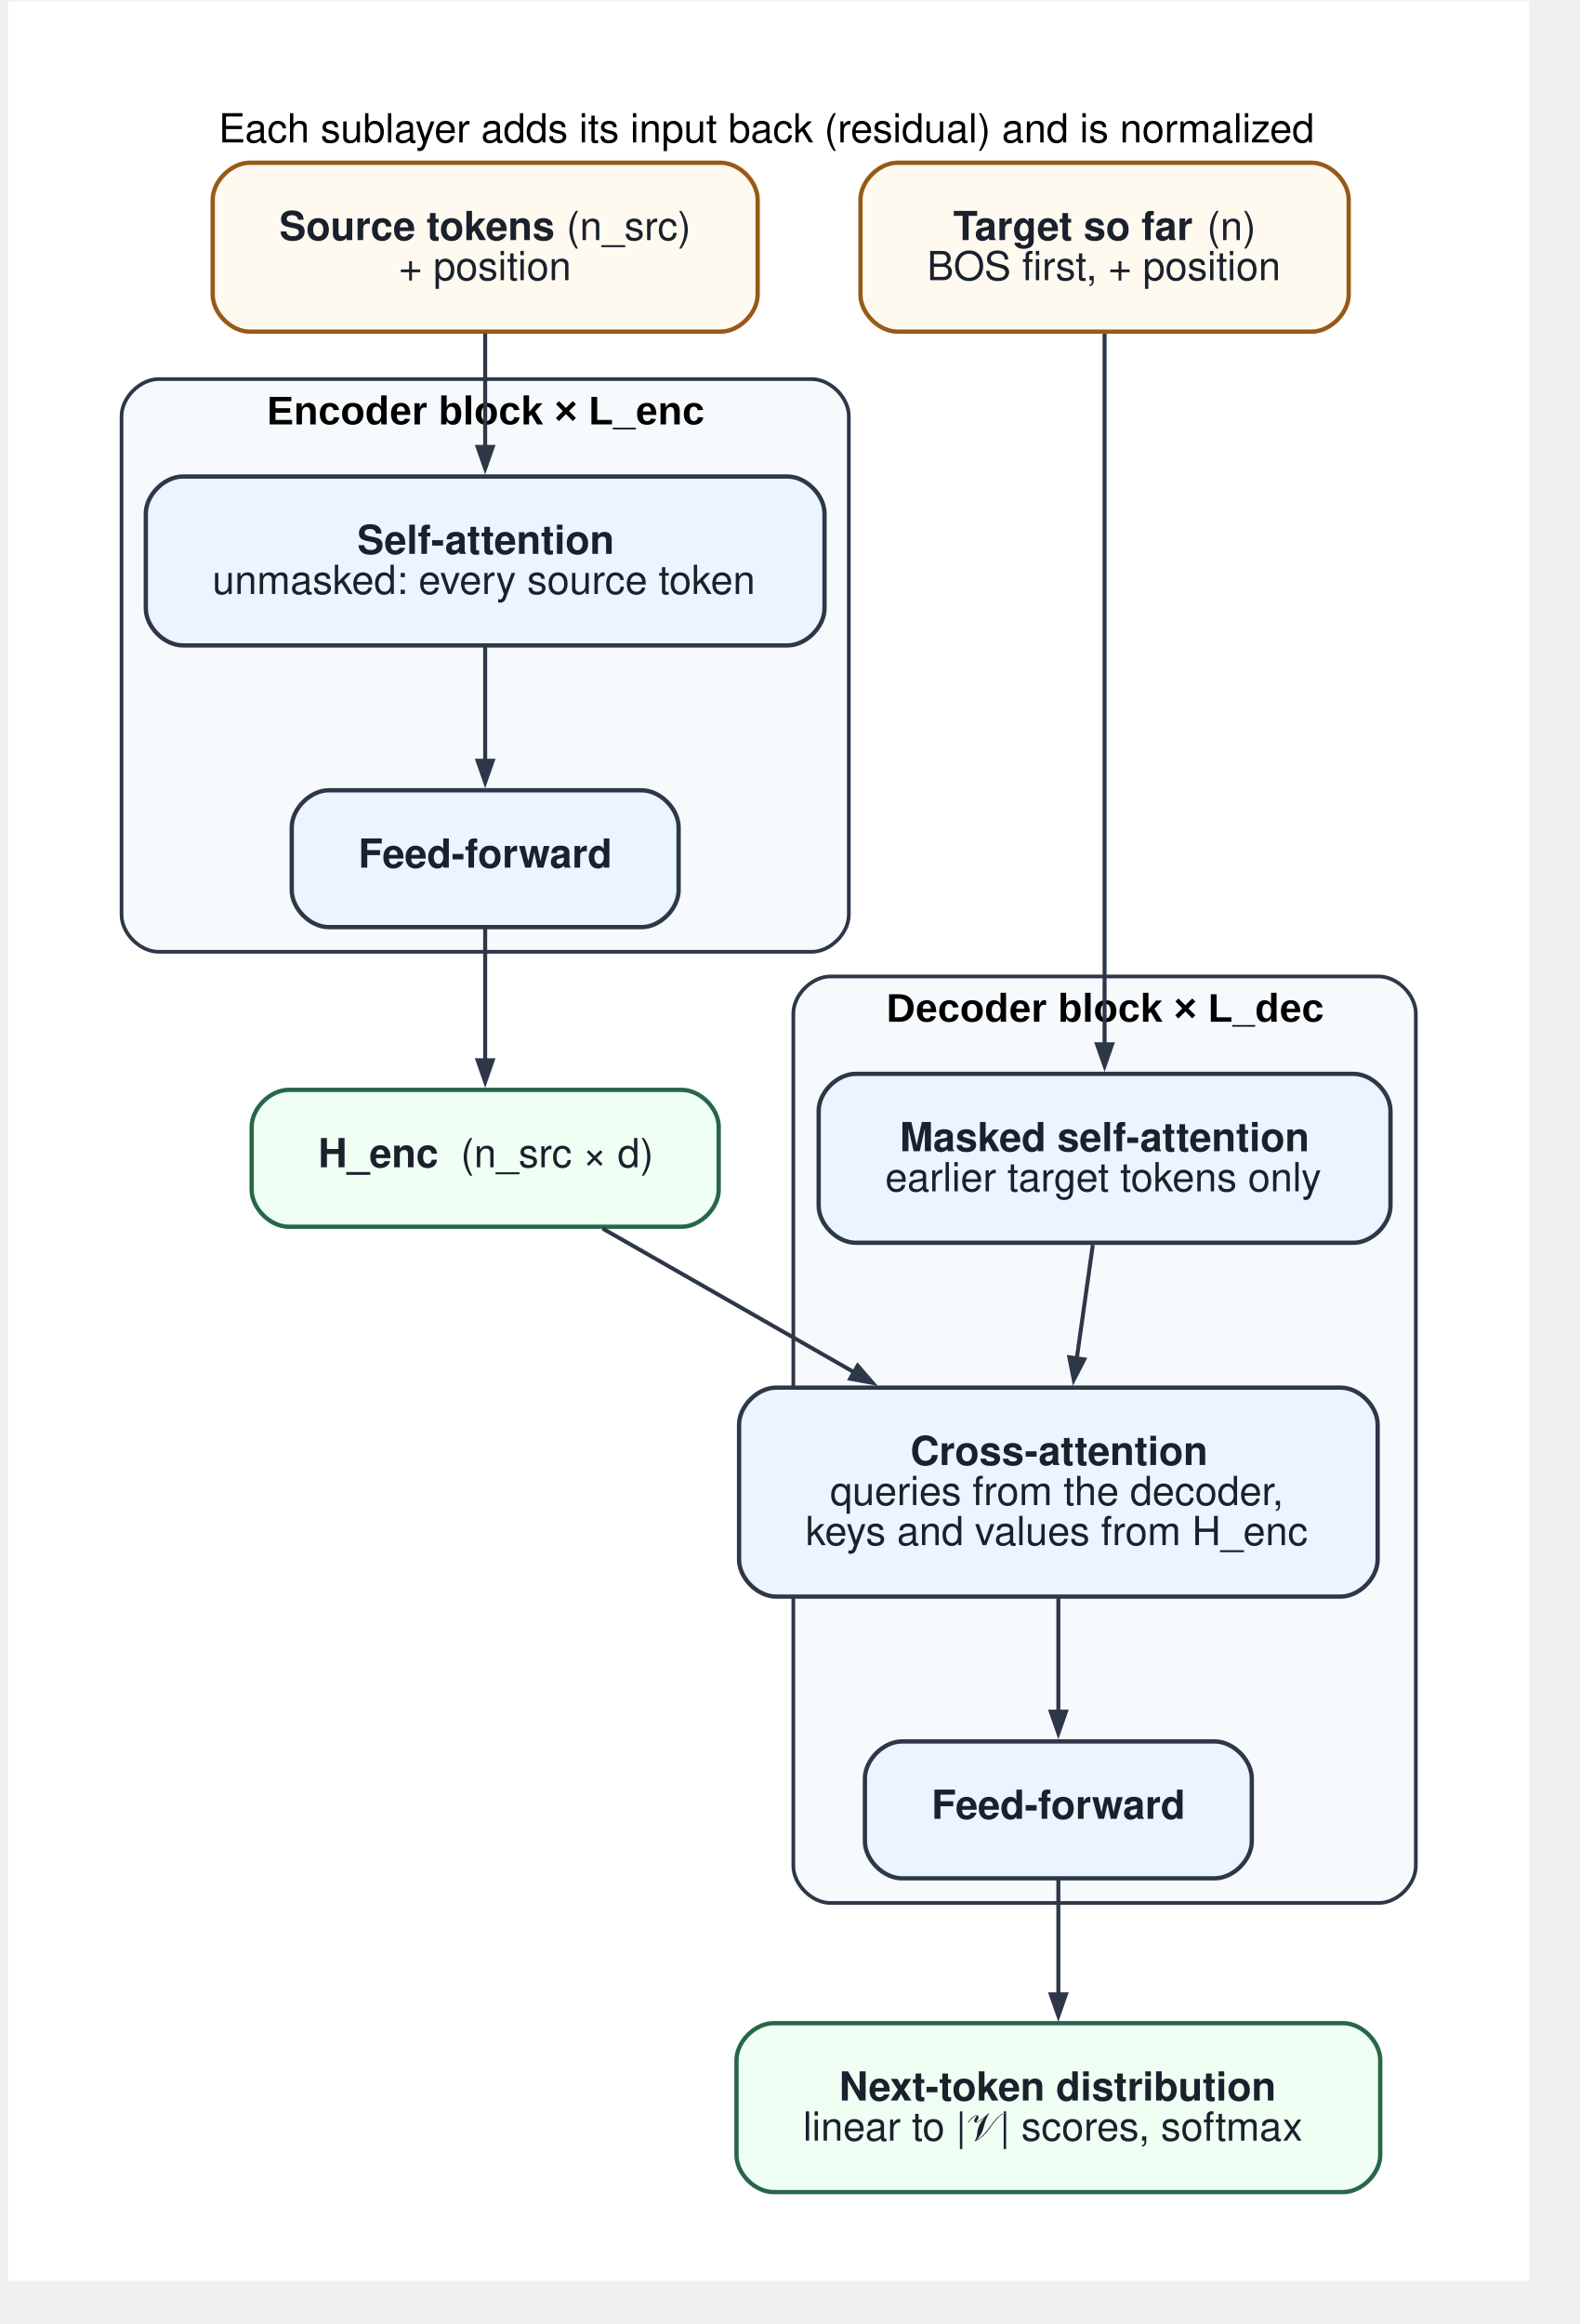
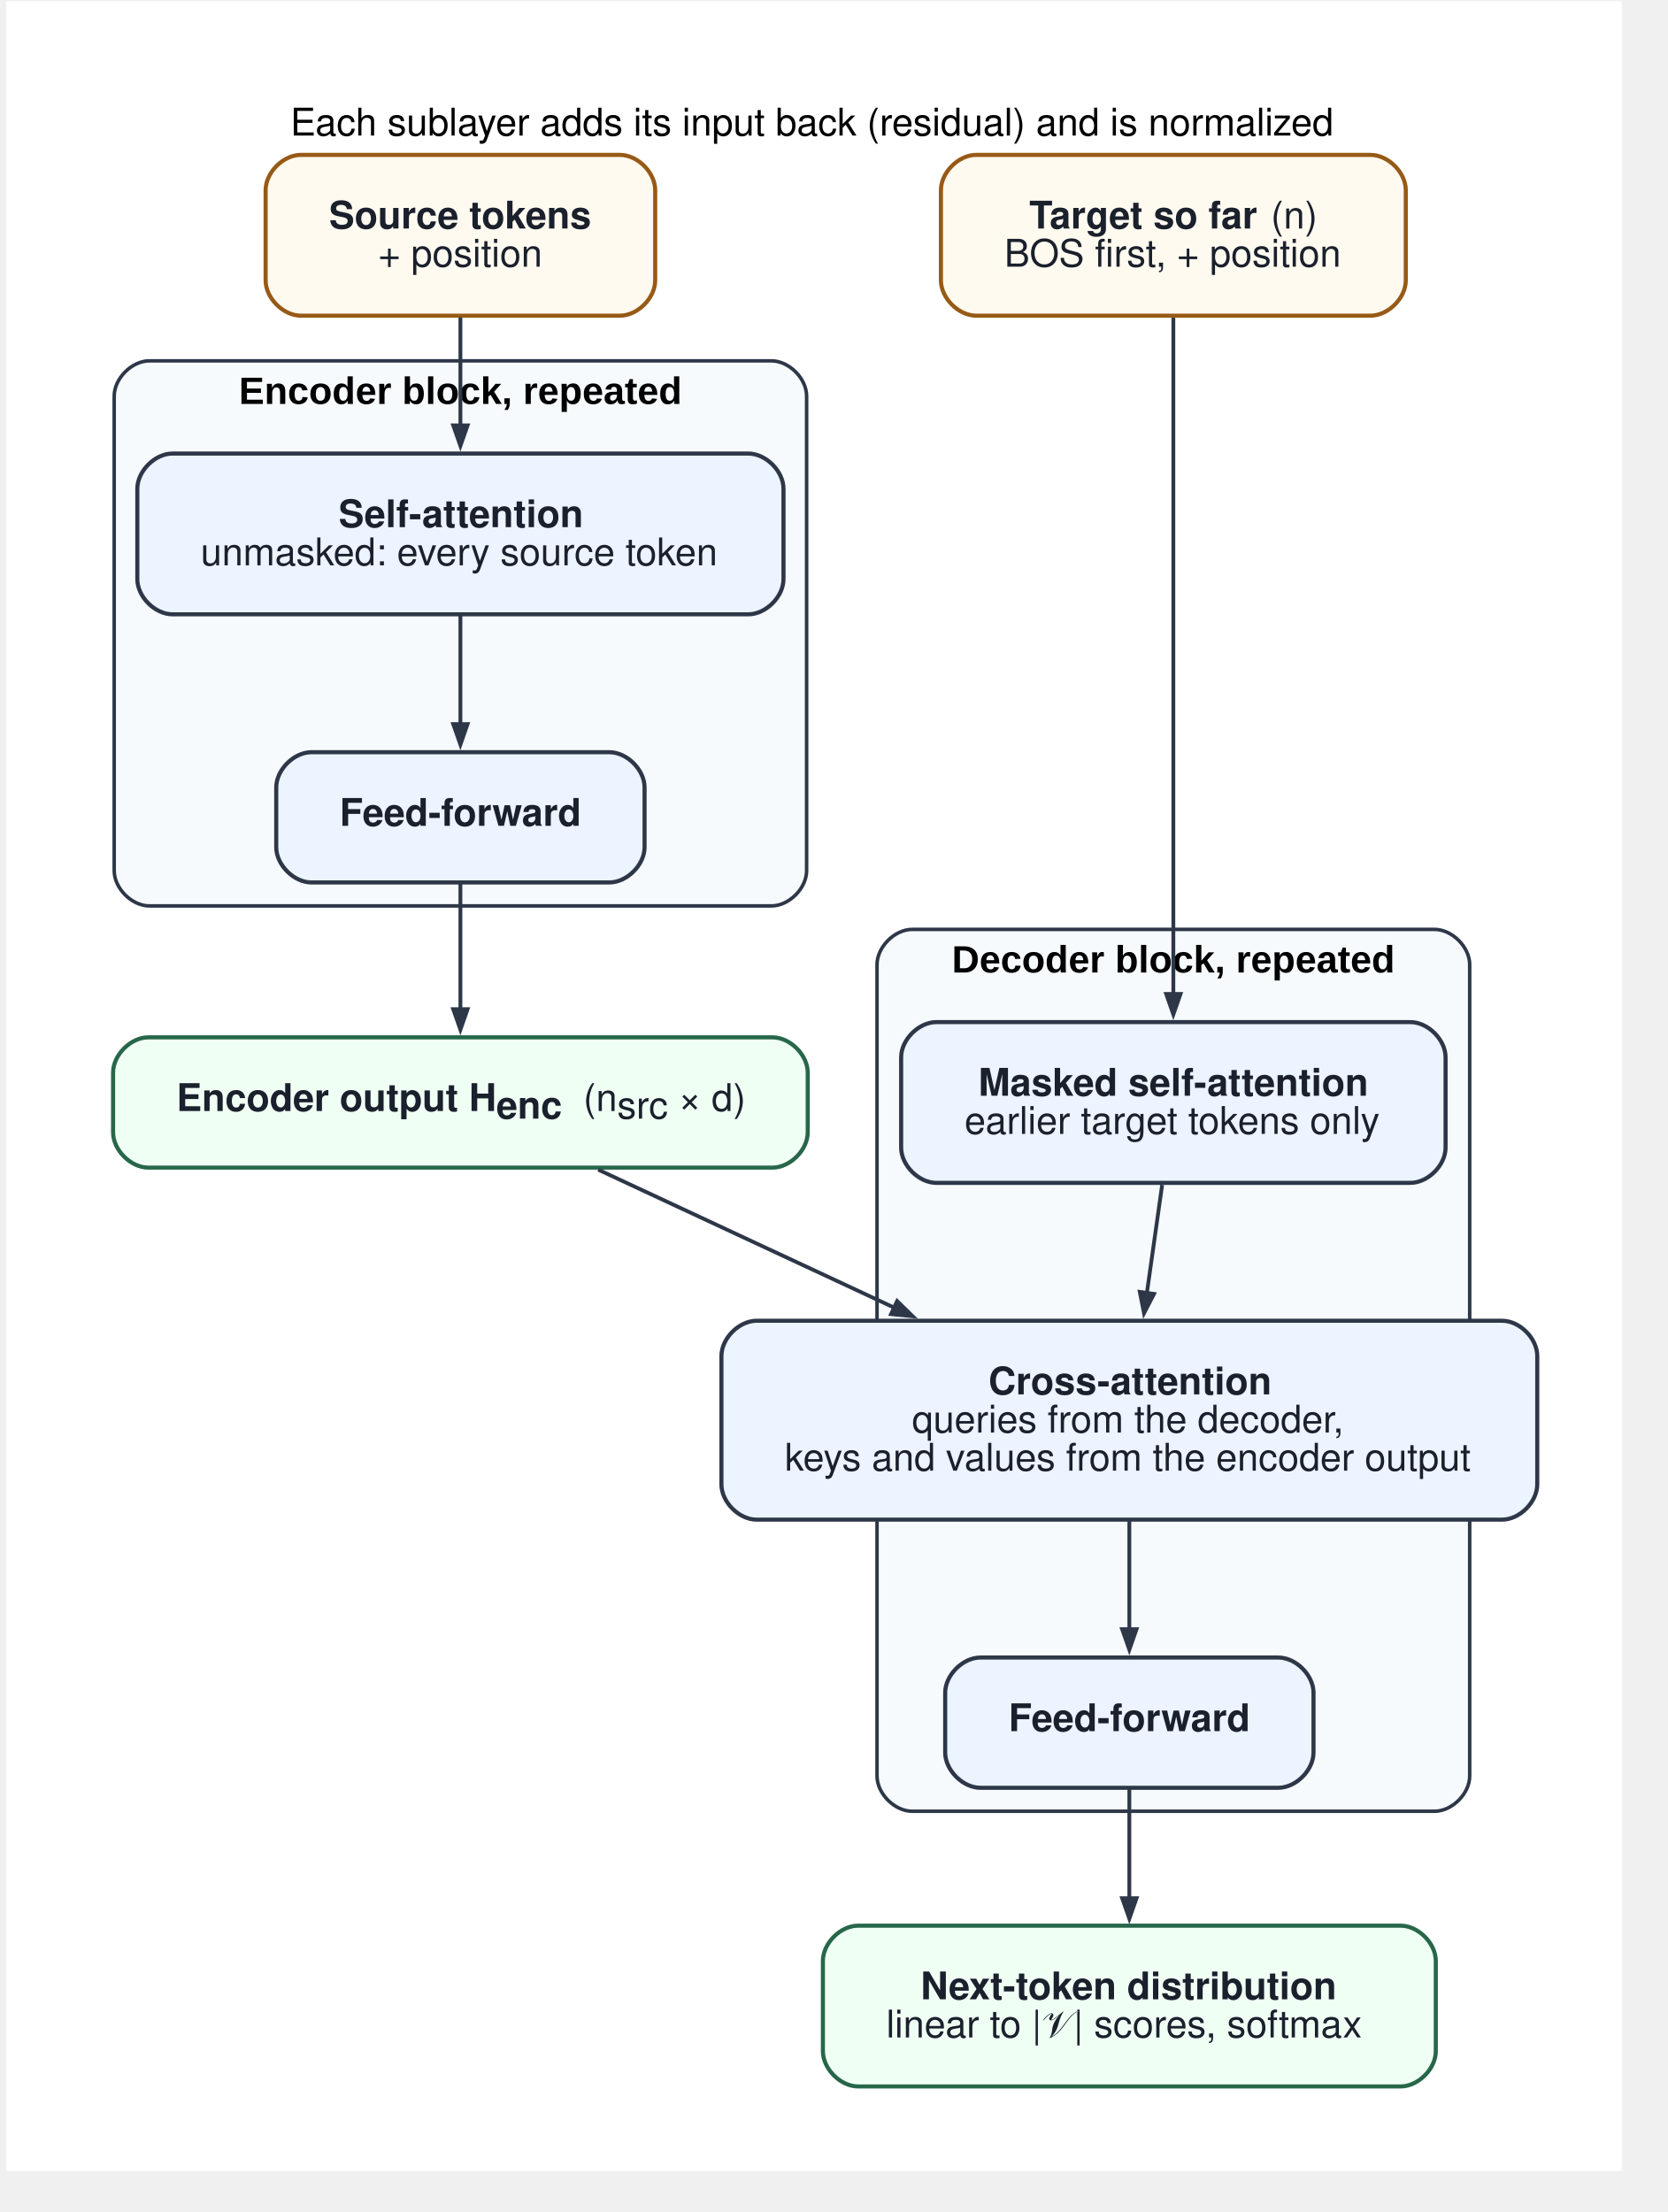
- <svg xmlns="http://www.w3.org/2000/svg" width="522" height="768" viewBox="14.00 14.00 508.00 754.00">
+ <svg xmlns="http://www.w3.org/2000/svg" width="579" height="768" viewBox="14.00 14.00 565.00 754.00">
  <g id="graph0" class="graph" transform="scale(1 1) rotate(0) translate(43.2 725.2)">
-     <polygon fill="#ffffff" stroke="none" points="-28.8,28.8 -28.8,-710.8 464.8,-710.8 464.8,28.8 -28.8,28.8" />
-     <text xml:space="preserve" text-anchor="start" x="39.52" y="-665" font-family="Helvetica,sans-Serif" font-size="13.00">Each sublayer adds its input back (residual) and is normalized</text>
+     <polygon fill="#ffffff" stroke="none" points="-28.8,28.8 -28.8,-710.8 521.83,-710.8 521.83,28.8 -28.8,28.8" />
+     <text xml:space="preserve" text-anchor="start" x="68.04" y="-665" font-family="Helvetica,sans-Serif" font-size="13.00">Each sublayer adds its input back (residual) and is normalized</text>
    <g id="clust2" class="cluster">
      <path fill="#f7fafc" stroke="#2d3748" stroke-width="1.2" d="M20,-402.4C20,-402.4 232,-402.4 232,-402.4 238,-402.4 244,-408.4 244,-414.4 244,-414.4 244,-576.2 244,-576.2 244,-582.2 238,-588.2 232,-588.2 232,-588.2 20,-588.2 20,-588.2 14,-588.2 8,-582.2 8,-576.2 8,-576.2 8,-414.4 8,-414.4 8,-408.4 14,-402.4 20,-402.4" />
-       <text xml:space="preserve" text-anchor="start" x="55.2" y="-573.5" font-family="Arial" font-weight="bold" font-size="13.00">Encoder block × L_enc</text>
+       <text xml:space="preserve" text-anchor="start" x="50.5" y="-573.5" font-family="Arial" font-weight="bold" font-size="13.00">Encoder block, repeated</text>
    </g>
    <g id="clust3" class="cluster">
-       <path fill="#f7fafc" stroke="#2d3748" stroke-width="1.2" d="M238,-93.8C238,-93.8 416,-93.8 416,-93.8 422,-93.8 428,-99.8 428,-105.8 428,-105.8 428,-382.4 428,-382.4 428,-388.4 422,-394.4 416,-394.4 416,-394.4 238,-394.4 238,-394.4 232,-394.4 226,-388.4 226,-382.4 226,-382.4 226,-105.8 226,-105.8 226,-99.8 232,-93.8 238,-93.8" />
-       <text xml:space="preserve" text-anchor="start" x="256.2" y="-379.7" font-family="Arial" font-weight="bold" font-size="13.00">Decoder block × L_dec</text>
+       <path fill="#f7fafc" stroke="#2d3748" stroke-width="1.2" d="M280,-93.8C280,-93.8 458,-93.8 458,-93.8 464,-93.8 470,-99.8 470,-105.8 470,-105.8 470,-382.4 470,-382.4 470,-388.4 464,-394.4 458,-394.4 458,-394.4 280,-394.4 280,-394.4 274,-394.4 268,-388.4 268,-382.4 268,-382.4 268,-105.8 268,-105.8 268,-99.8 274,-93.8 280,-93.8" />
+       <text xml:space="preserve" text-anchor="start" x="293.5" y="-379.7" font-family="Arial" font-weight="bold" font-size="13.00">Decoder block, repeated</text>
    </g>
    <g id="node1" class="node">
-       <path fill="#fffaf0" stroke="#975a16" stroke-width="1.4" d="M202.42,-658.4C202.42,-658.4 49.58,-658.4 49.58,-658.4 43.58,-658.4 37.58,-652.4 37.58,-646.4 37.58,-646.4 37.58,-615.6 37.58,-615.6 37.58,-609.6 43.58,-603.6 49.58,-603.6 49.58,-603.6 202.42,-603.6 202.42,-603.6 208.42,-603.6 214.42,-609.6 214.42,-615.6 214.42,-615.6 214.42,-646.4 214.42,-646.4 214.42,-652.4 208.42,-658.4 202.42,-658.4" />
-       <text xml:space="preserve" text-anchor="start" x="59.18" y="-633.3" font-family="Helvetica,sans-Serif" font-weight="bold" font-size="13.00" fill="#1a202c">Source tokens</text>
-       <text xml:space="preserve" text-anchor="start" x="148.76" y="-633.3" font-family="Helvetica,sans-Serif" font-size="13.00" fill="#1a202c"> (n_src)</text>
+       <path fill="#fffaf0" stroke="#975a16" stroke-width="1.4" d="M180.39,-658.4C180.39,-658.4 71.61,-658.4 71.61,-658.4 65.61,-658.4 59.61,-652.4 59.61,-646.4 59.61,-646.4 59.61,-615.6 59.61,-615.6 59.61,-609.6 65.61,-603.6 71.61,-603.6 71.61,-603.6 180.39,-603.6 180.39,-603.6 186.39,-603.6 192.39,-609.6 192.39,-615.6 192.39,-615.6 192.39,-646.4 192.39,-646.4 192.39,-652.4 186.39,-658.4 180.39,-658.4" />
+       <text xml:space="preserve" text-anchor="start" x="81.21" y="-633.3" font-family="Helvetica,sans-Serif" font-weight="bold" font-size="13.00" fill="#1a202c">Source tokens</text>
      <text xml:space="preserve" text-anchor="start" x="97.99" y="-620.3" font-family="Helvetica,sans-Serif" font-size="13.00" fill="#1a202c">+ position</text>
    </g>
    <g id="node3" class="node">
      <path fill="#ebf4ff" stroke="#2d3748" stroke-width="1.4" d="M224.12,-556.6C224.12,-556.6 27.88,-556.6 27.88,-556.6 21.88,-556.6 15.88,-550.6 15.88,-544.6 15.88,-544.6 15.88,-513.8 15.88,-513.8 15.88,-507.8 21.88,-501.8 27.88,-501.8 27.88,-501.8 224.12,-501.8 224.12,-501.8 230.12,-501.8 236.12,-507.8 236.12,-513.8 236.12,-513.8 236.12,-544.6 236.12,-544.6 236.12,-550.6 230.12,-556.6 224.12,-556.6" />
      <text xml:space="preserve" text-anchor="start" x="84.47" y="-531.5" font-family="Helvetica,sans-Serif" font-weight="bold" font-size="13.00" fill="#1a202c">Self-attention</text>
      <text xml:space="preserve" text-anchor="start" x="37.48" y="-518.5" font-family="Helvetica,sans-Serif" font-size="13.00" fill="#1a202c">unmasked: every source token</text>
    </g>
    <g id="edge1" class="edge">
      <path fill="none" stroke="#2d3748" stroke-width="1.3" d="M126,-602.99C126,-591.57 126,-578.09 126,-565.87" />
      <polygon fill="#2d3748" stroke="#2d3748" stroke-width="1.3" points="128.45,-566.2 126,-559.2 123.55,-566.2 128.45,-566.2" />
    </g>
    <g id="node2" class="node">
-       <path fill="#fffaf0" stroke="#975a16" stroke-width="1.4" d="M394.22,-658.4C394.22,-658.4 259.78,-658.4 259.78,-658.4 253.78,-658.4 247.78,-652.4 247.78,-646.4 247.78,-646.4 247.78,-615.6 247.78,-615.6 247.78,-609.6 253.78,-603.6 259.78,-603.6 259.78,-603.6 394.22,-603.6 394.22,-603.6 400.22,-603.6 406.22,-609.6 406.22,-615.6 406.22,-615.6 406.22,-646.4 406.22,-646.4 406.22,-652.4 400.22,-658.4 394.22,-658.4" />
-       <text xml:space="preserve" text-anchor="start" x="277.88" y="-633.3" font-family="Helvetica,sans-Serif" font-weight="bold" font-size="13.00" fill="#1a202c">Target so far</text>
-       <text xml:space="preserve" text-anchor="start" x="356.62" y="-633.3" font-family="Helvetica,sans-Serif" font-size="13.00" fill="#1a202c"> (n)</text>
-       <text xml:space="preserve" text-anchor="start" x="269.38" y="-620.3" font-family="Helvetica,sans-Serif" font-size="13.00" fill="#1a202c">BOS first, + position</text>
+       <path fill="#fffaf0" stroke="#975a16" stroke-width="1.4" d="M436.22,-658.4C436.22,-658.4 301.78,-658.4 301.78,-658.4 295.78,-658.4 289.78,-652.4 289.78,-646.4 289.78,-646.4 289.78,-615.6 289.78,-615.6 289.78,-609.6 295.78,-603.6 301.78,-603.6 301.78,-603.6 436.22,-603.6 436.22,-603.6 442.22,-603.6 448.22,-609.6 448.22,-615.6 448.22,-615.6 448.22,-646.4 448.22,-646.4 448.22,-652.4 442.22,-658.4 436.22,-658.4" />
+       <text xml:space="preserve" text-anchor="start" x="319.88" y="-633.3" font-family="Helvetica,sans-Serif" font-weight="bold" font-size="13.00" fill="#1a202c">Target so far</text>
+       <text xml:space="preserve" text-anchor="start" x="398.62" y="-633.3" font-family="Helvetica,sans-Serif" font-size="13.00" fill="#1a202c"> (n)</text>
+       <text xml:space="preserve" text-anchor="start" x="311.38" y="-620.3" font-family="Helvetica,sans-Serif" font-size="13.00" fill="#1a202c">BOS first, + position</text>
    </g>
    <g id="node5" class="node">
-       <path fill="#ebf4ff" stroke="#2d3748" stroke-width="1.4" d="M407.78,-362.8C407.78,-362.8 246.22,-362.8 246.22,-362.8 240.22,-362.8 234.22,-356.8 234.22,-350.8 234.22,-350.8 234.22,-320 234.22,-320 234.22,-314 240.22,-308 246.22,-308 246.22,-308 407.78,-308 407.78,-308 413.78,-308 419.78,-314 419.78,-320 419.78,-320 419.78,-350.8 419.78,-350.8 419.78,-356.8 413.78,-362.8 407.78,-362.8" />
-       <text xml:space="preserve" text-anchor="start" x="260.54" y="-337.7" font-family="Helvetica,sans-Serif" font-weight="bold" font-size="13.00" fill="#1a202c">Masked self-attention</text>
-       <text xml:space="preserve" text-anchor="start" x="255.82" y="-324.7" font-family="Helvetica,sans-Serif" font-size="13.00" fill="#1a202c">earlier target tokens only</text>
+       <path fill="#ebf4ff" stroke="#2d3748" stroke-width="1.4" d="M449.78,-362.8C449.78,-362.8 288.22,-362.8 288.22,-362.8 282.22,-362.8 276.22,-356.8 276.22,-350.8 276.22,-350.8 276.22,-320 276.22,-320 276.22,-314 282.22,-308 288.22,-308 288.22,-308 449.78,-308 449.78,-308 455.78,-308 461.78,-314 461.78,-320 461.78,-320 461.78,-350.8 461.78,-350.8 461.78,-356.8 455.78,-362.8 449.78,-362.8" />
+       <text xml:space="preserve" text-anchor="start" x="302.54" y="-337.7" font-family="Helvetica,sans-Serif" font-weight="bold" font-size="13.00" fill="#1a202c">Masked self-attention</text>
+       <text xml:space="preserve" text-anchor="start" x="297.82" y="-324.7" font-family="Helvetica,sans-Serif" font-size="13.00" fill="#1a202c">earlier target tokens only</text>
    </g>
    <g id="edge4" class="edge">
-       <path fill="none" stroke="#2d3748" stroke-width="1.3" d="M327,-602.91C327,-549.7 327,-431.6 327,-372.11" />
-       <polygon fill="#2d3748" stroke="#2d3748" stroke-width="1.3" points="329.45,-372.4 327,-365.4 324.55,-372.4 329.45,-372.4" />
+       <path fill="none" stroke="#2d3748" stroke-width="1.3" d="M369,-602.91C369,-549.7 369,-431.6 369,-372.11" />
+       <polygon fill="#2d3748" stroke="#2d3748" stroke-width="1.3" points="371.45,-372.4 369,-365.4 366.55,-372.4 371.45,-372.4" />
    </g>
    <g id="node4" class="node">
      <path fill="#ebf4ff" stroke="#2d3748" stroke-width="1.4" d="M176.77,-454.8C176.77,-454.8 75.23,-454.8 75.23,-454.8 69.23,-454.8 63.23,-448.8 63.23,-442.8 63.23,-442.8 63.23,-422.4 63.23,-422.4 63.23,-416.4 69.23,-410.4 75.23,-410.4 75.23,-410.4 176.77,-410.4 176.77,-410.4 182.77,-410.4 188.77,-416.4 188.77,-422.4 188.77,-422.4 188.77,-442.8 188.77,-442.8 188.77,-448.8 182.77,-454.8 176.77,-454.8" />
      <text xml:space="preserve" text-anchor="start" x="84.83" y="-429.7" font-family="Helvetica,sans-Serif" font-weight="bold" font-size="13.00" fill="#1a202c">Feed-forward</text>
    </g>
    <g id="edge2" class="edge">
      <path fill="none" stroke="#2d3748" stroke-width="1.3" d="M126,-501.34C126,-489.77 126,-476.16 126,-464.2" />
      <polygon fill="#2d3748" stroke="#2d3748" stroke-width="1.3" points="128.45,-464.39 126,-457.39 123.55,-464.39 128.45,-464.39" />
    </g>
    <g id="node8" class="node">
-       <path fill="#f0fff4" stroke="#276749" stroke-width="1.4" d="M189.78,-357.6C189.78,-357.6 62.22,-357.6 62.22,-357.6 56.22,-357.6 50.22,-351.6 50.22,-345.6 50.22,-345.6 50.22,-325.2 50.22,-325.2 50.22,-319.2 56.22,-313.2 62.22,-313.2 62.22,-313.2 189.78,-313.2 189.78,-313.2 195.78,-313.2 201.78,-319.2 201.78,-325.2 201.78,-325.2 201.78,-345.6 201.78,-345.6 201.78,-351.6 195.78,-357.6 189.78,-357.6" />
-       <text xml:space="preserve" text-anchor="start" x="71.82" y="-332.5" font-family="Helvetica,sans-Serif" font-weight="bold" font-size="13.00" fill="#1a202c">H_enc</text>
-       <text xml:space="preserve" text-anchor="start" x="110.84" y="-332.5" font-family="Helvetica,sans-Serif" font-size="13.00" fill="#1a202c">  (n_src × d)</text>
+       <path fill="#f0fff4" stroke="#276749" stroke-width="1.4" d="M232.38,-357.6C232.38,-357.6 19.62,-357.6 19.62,-357.6 13.62,-357.6 7.62,-351.6 7.62,-345.6 7.62,-345.6 7.62,-325.2 7.62,-325.2 7.62,-319.2 13.62,-313.2 19.62,-313.2 19.62,-313.2 232.38,-313.2 232.38,-313.2 238.38,-313.2 244.38,-319.2 244.38,-325.2 244.38,-325.2 244.38,-345.6 244.38,-345.6 244.38,-351.6 238.38,-357.6 232.38,-357.6" />
+       <text xml:space="preserve" text-anchor="start" x="29.22" y="-332.5" font-family="Helvetica,sans-Serif" font-weight="bold" font-size="13.00" fill="#1a202c">Encoder output H</text>
+       <text xml:space="preserve" text-anchor="start" x="138.26" y="-332.5" font-family="Helvetica,sans-Serif" font-weight="bold" baseline-shift="sub" font-size="13.00" fill="#1a202c">enc</text>
+       <text xml:space="preserve" text-anchor="start" x="160.66" y="-332.5" font-family="Helvetica,sans-Serif" font-size="13.00" fill="#1a202c">  (n</text>
+       <text xml:space="preserve" text-anchor="start" x="179.45" y="-332.5" font-family="Helvetica,sans-Serif" baseline-shift="sub" font-size="13.00" fill="#1a202c">src</text>
+       <text xml:space="preserve" text-anchor="start" x="196.78" y="-332.5" font-family="Helvetica,sans-Serif" font-size="13.00" fill="#1a202c"> × d)</text>
    </g>
    <g id="edge3" class="edge">
      <path fill="none" stroke="#2d3748" stroke-width="1.3" d="M126,-410C126,-397.31 126,-381.06 126,-367.06" />
      <polygon fill="#2d3748" stroke="#2d3748" stroke-width="1.3" points="128.45,-367.21 126,-360.21 123.55,-367.21 128.45,-367.21" />
    </g>
    <g id="node6" class="node">
-       <path fill="#ebf4ff" stroke="#2d3748" stroke-width="1.4" d="M403.61,-261C403.61,-261 220.39,-261 220.39,-261 214.39,-261 208.39,-255 208.39,-249 208.39,-249 208.39,-205.2 208.39,-205.2 208.39,-199.2 214.39,-193.2 220.39,-193.2 220.39,-193.2 403.61,-193.2 403.61,-193.2 409.61,-193.2 415.61,-199.2 415.61,-205.2 415.61,-205.2 415.61,-249 415.61,-249 415.61,-255 409.61,-261 403.61,-261" />
-       <text xml:space="preserve" text-anchor="start" x="263.97" y="-235.9" font-family="Helvetica,sans-Serif" font-weight="bold" font-size="13.00" fill="#1a202c">Cross-attention</text>
-       <text xml:space="preserve" text-anchor="start" x="237.93" y="-222.9" font-family="Helvetica,sans-Serif" font-size="13.00" fill="#1a202c">queries from the decoder,</text>
-       <text xml:space="preserve" text-anchor="start" x="229.99" y="-209.9" font-family="Helvetica,sans-Serif" font-size="13.00" fill="#1a202c">keys and values from H_enc</text>
+       <path fill="#ebf4ff" stroke="#2d3748" stroke-width="1.4" d="M481.03,-261C481.03,-261 226.97,-261 226.97,-261 220.97,-261 214.97,-255 214.97,-249 214.97,-249 214.97,-205.2 214.97,-205.2 214.97,-199.2 220.97,-193.2 226.97,-193.2 226.97,-193.2 481.03,-193.2 481.03,-193.2 487.03,-193.2 493.03,-199.2 493.03,-205.2 493.03,-205.2 493.03,-249 493.03,-249 493.03,-255 487.03,-261 481.03,-261" />
+       <text xml:space="preserve" text-anchor="start" x="305.97" y="-235.9" font-family="Helvetica,sans-Serif" font-weight="bold" font-size="13.00" fill="#1a202c">Cross-attention</text>
+       <text xml:space="preserve" text-anchor="start" x="279.93" y="-222.9" font-family="Helvetica,sans-Serif" font-size="13.00" fill="#1a202c">queries from the decoder,</text>
+       <text xml:space="preserve" text-anchor="start" x="236.57" y="-209.9" font-family="Helvetica,sans-Serif" font-size="13.00" fill="#1a202c">keys and values from the encoder output</text>
    </g>
    <g id="edge5" class="edge">
-       <path fill="none" stroke="#2d3748" stroke-width="1.3" d="M323.18,-307.3C321.6,-296.11 319.73,-282.88 317.98,-270.47" />
-       <polygon fill="#2d3748" stroke="#2d3748" stroke-width="1.3" points="320.41,-270.15 317,-263.56 315.56,-270.84 320.41,-270.15" />
+       <path fill="none" stroke="#2d3748" stroke-width="1.3" d="M365.18,-307.3C363.6,-296.11 361.73,-282.88 359.98,-270.47" />
+       <polygon fill="#2d3748" stroke="#2d3748" stroke-width="1.3" points="362.41,-270.15 359,-263.56 357.56,-270.84 362.41,-270.15" />
    </g>
    <g id="node7" class="node">
-       <path fill="#ebf4ff" stroke="#2d3748" stroke-width="1.4" d="M362.77,-146.2C362.77,-146.2 261.23,-146.2 261.23,-146.2 255.23,-146.2 249.23,-140.2 249.23,-134.2 249.23,-134.2 249.23,-113.8 249.23,-113.8 249.23,-107.8 255.23,-101.8 261.23,-101.8 261.23,-101.8 362.77,-101.8 362.77,-101.8 368.77,-101.8 374.77,-107.8 374.77,-113.8 374.77,-113.8 374.77,-134.2 374.77,-134.2 374.77,-140.2 368.77,-146.2 362.77,-146.2" />
-       <text xml:space="preserve" text-anchor="start" x="270.83" y="-121.1" font-family="Helvetica,sans-Serif" font-weight="bold" font-size="13.00" fill="#1a202c">Feed-forward</text>
+       <path fill="#ebf4ff" stroke="#2d3748" stroke-width="1.4" d="M404.77,-146.2C404.77,-146.2 303.23,-146.2 303.23,-146.2 297.23,-146.2 291.23,-140.2 291.23,-134.2 291.23,-134.2 291.23,-113.8 291.23,-113.8 291.23,-107.8 297.23,-101.8 303.23,-101.8 303.23,-101.8 404.77,-101.8 404.77,-101.8 410.77,-101.8 416.77,-107.8 416.77,-113.8 416.77,-113.8 416.77,-134.2 416.77,-134.2 416.77,-140.2 410.77,-146.2 404.77,-146.2" />
+       <text xml:space="preserve" text-anchor="start" x="312.83" y="-121.1" font-family="Helvetica,sans-Serif" font-weight="bold" font-size="13.00" fill="#1a202c">Feed-forward</text>
    </g>
    <g id="edge6" class="edge">
-       <path fill="none" stroke="#2d3748" stroke-width="1.3" d="M312,-192.72C312,-180.83 312,-167.5 312,-155.83" />
-       <polygon fill="#2d3748" stroke="#2d3748" stroke-width="1.3" points="314.45,-155.86 312,-148.86 309.55,-155.86 314.45,-155.86" />
+       <path fill="none" stroke="#2d3748" stroke-width="1.3" d="M354,-192.72C354,-180.83 354,-167.5 354,-155.83" />
+       <polygon fill="#2d3748" stroke="#2d3748" stroke-width="1.3" points="356.45,-155.86 354,-148.86 351.55,-155.86 356.45,-155.86" />
    </g>
    <g id="node9" class="node">
-       <path fill="#f0fff4" stroke="#276749" stroke-width="1.4" d="M404.45,-54.8C404.45,-54.8 219.55,-54.8 219.55,-54.8 213.55,-54.8 207.55,-48.8 207.55,-42.8 207.55,-42.8 207.55,-12 207.55,-12 207.55,-6 213.55,0 219.55,0 219.55,0 404.45,0 404.45,0 410.45,0 416.45,-6 416.45,-12 416.45,-12 416.45,-42.8 416.45,-42.8 416.45,-48.8 410.45,-54.8 404.45,-54.8" />
-       <text xml:space="preserve" text-anchor="start" x="240.86" y="-29.7" font-family="Helvetica,sans-Serif" font-weight="bold" font-size="13.00" fill="#1a202c">Next-token distribution</text>
-       <text xml:space="preserve" text-anchor="start" x="229.15" y="-16.7" font-family="Helvetica,sans-Serif" font-size="13.00" fill="#1a202c">linear to |𝒱| scores, softmax</text>
+       <path fill="#f0fff4" stroke="#276749" stroke-width="1.4" d="M446.45,-54.8C446.45,-54.8 261.55,-54.8 261.55,-54.8 255.55,-54.8 249.55,-48.8 249.55,-42.8 249.55,-42.8 249.55,-12 249.55,-12 249.55,-6 255.55,0 261.55,0 261.55,0 446.45,0 446.45,0 452.45,0 458.45,-6 458.45,-12 458.45,-12 458.45,-42.8 458.45,-42.8 458.45,-48.8 452.45,-54.8 446.45,-54.8" />
+       <text xml:space="preserve" text-anchor="start" x="282.86" y="-29.7" font-family="Helvetica,sans-Serif" font-weight="bold" font-size="13.00" fill="#1a202c">Next-token distribution</text>
+       <text xml:space="preserve" text-anchor="start" x="271.15" y="-16.7" font-family="Helvetica,sans-Serif" font-size="13.00" fill="#1a202c">linear to |𝒱| scores, softmax</text>
    </g>
    <g id="edge7" class="edge">
-       <path fill="none" stroke="#2d3748" stroke-width="1.3" d="M312,-101.53C312,-90.48 312,-76.71 312,-64.11" />
-       <polygon fill="#2d3748" stroke="#2d3748" stroke-width="1.3" points="314.45,-64.16 312,-57.16 309.55,-64.16 314.45,-64.16" />
+       <path fill="none" stroke="#2d3748" stroke-width="1.3" d="M354,-101.53C354,-90.48 354,-76.71 354,-64.11" />
+       <polygon fill="#2d3748" stroke="#2d3748" stroke-width="1.3" points="356.45,-64.16 354,-57.16 351.55,-64.16 356.45,-64.16" />
    </g>
    <g id="edge8" class="edge">
-       <path fill="none" stroke="#2d3748" stroke-width="1.3" d="M164.09,-312.63C187.6,-299.2 218.4,-281.59 245.81,-265.93" />
-       <polygon fill="#2d3748" stroke="#2d3748" stroke-width="1.3" points="246.87,-268.14 251.73,-262.54 244.44,-263.89 246.87,-268.14" />
+       <path fill="none" stroke="#2d3748" stroke-width="1.3" d="M172.97,-312.5C202.05,-298.94 240.16,-281.17 273.91,-265.44" />
+       <polygon fill="#2d3748" stroke="#2d3748" stroke-width="1.3" points="274.85,-267.71 280.16,-262.53 272.78,-263.26 274.85,-267.71" />
    </g>
  </g>
</svg>
